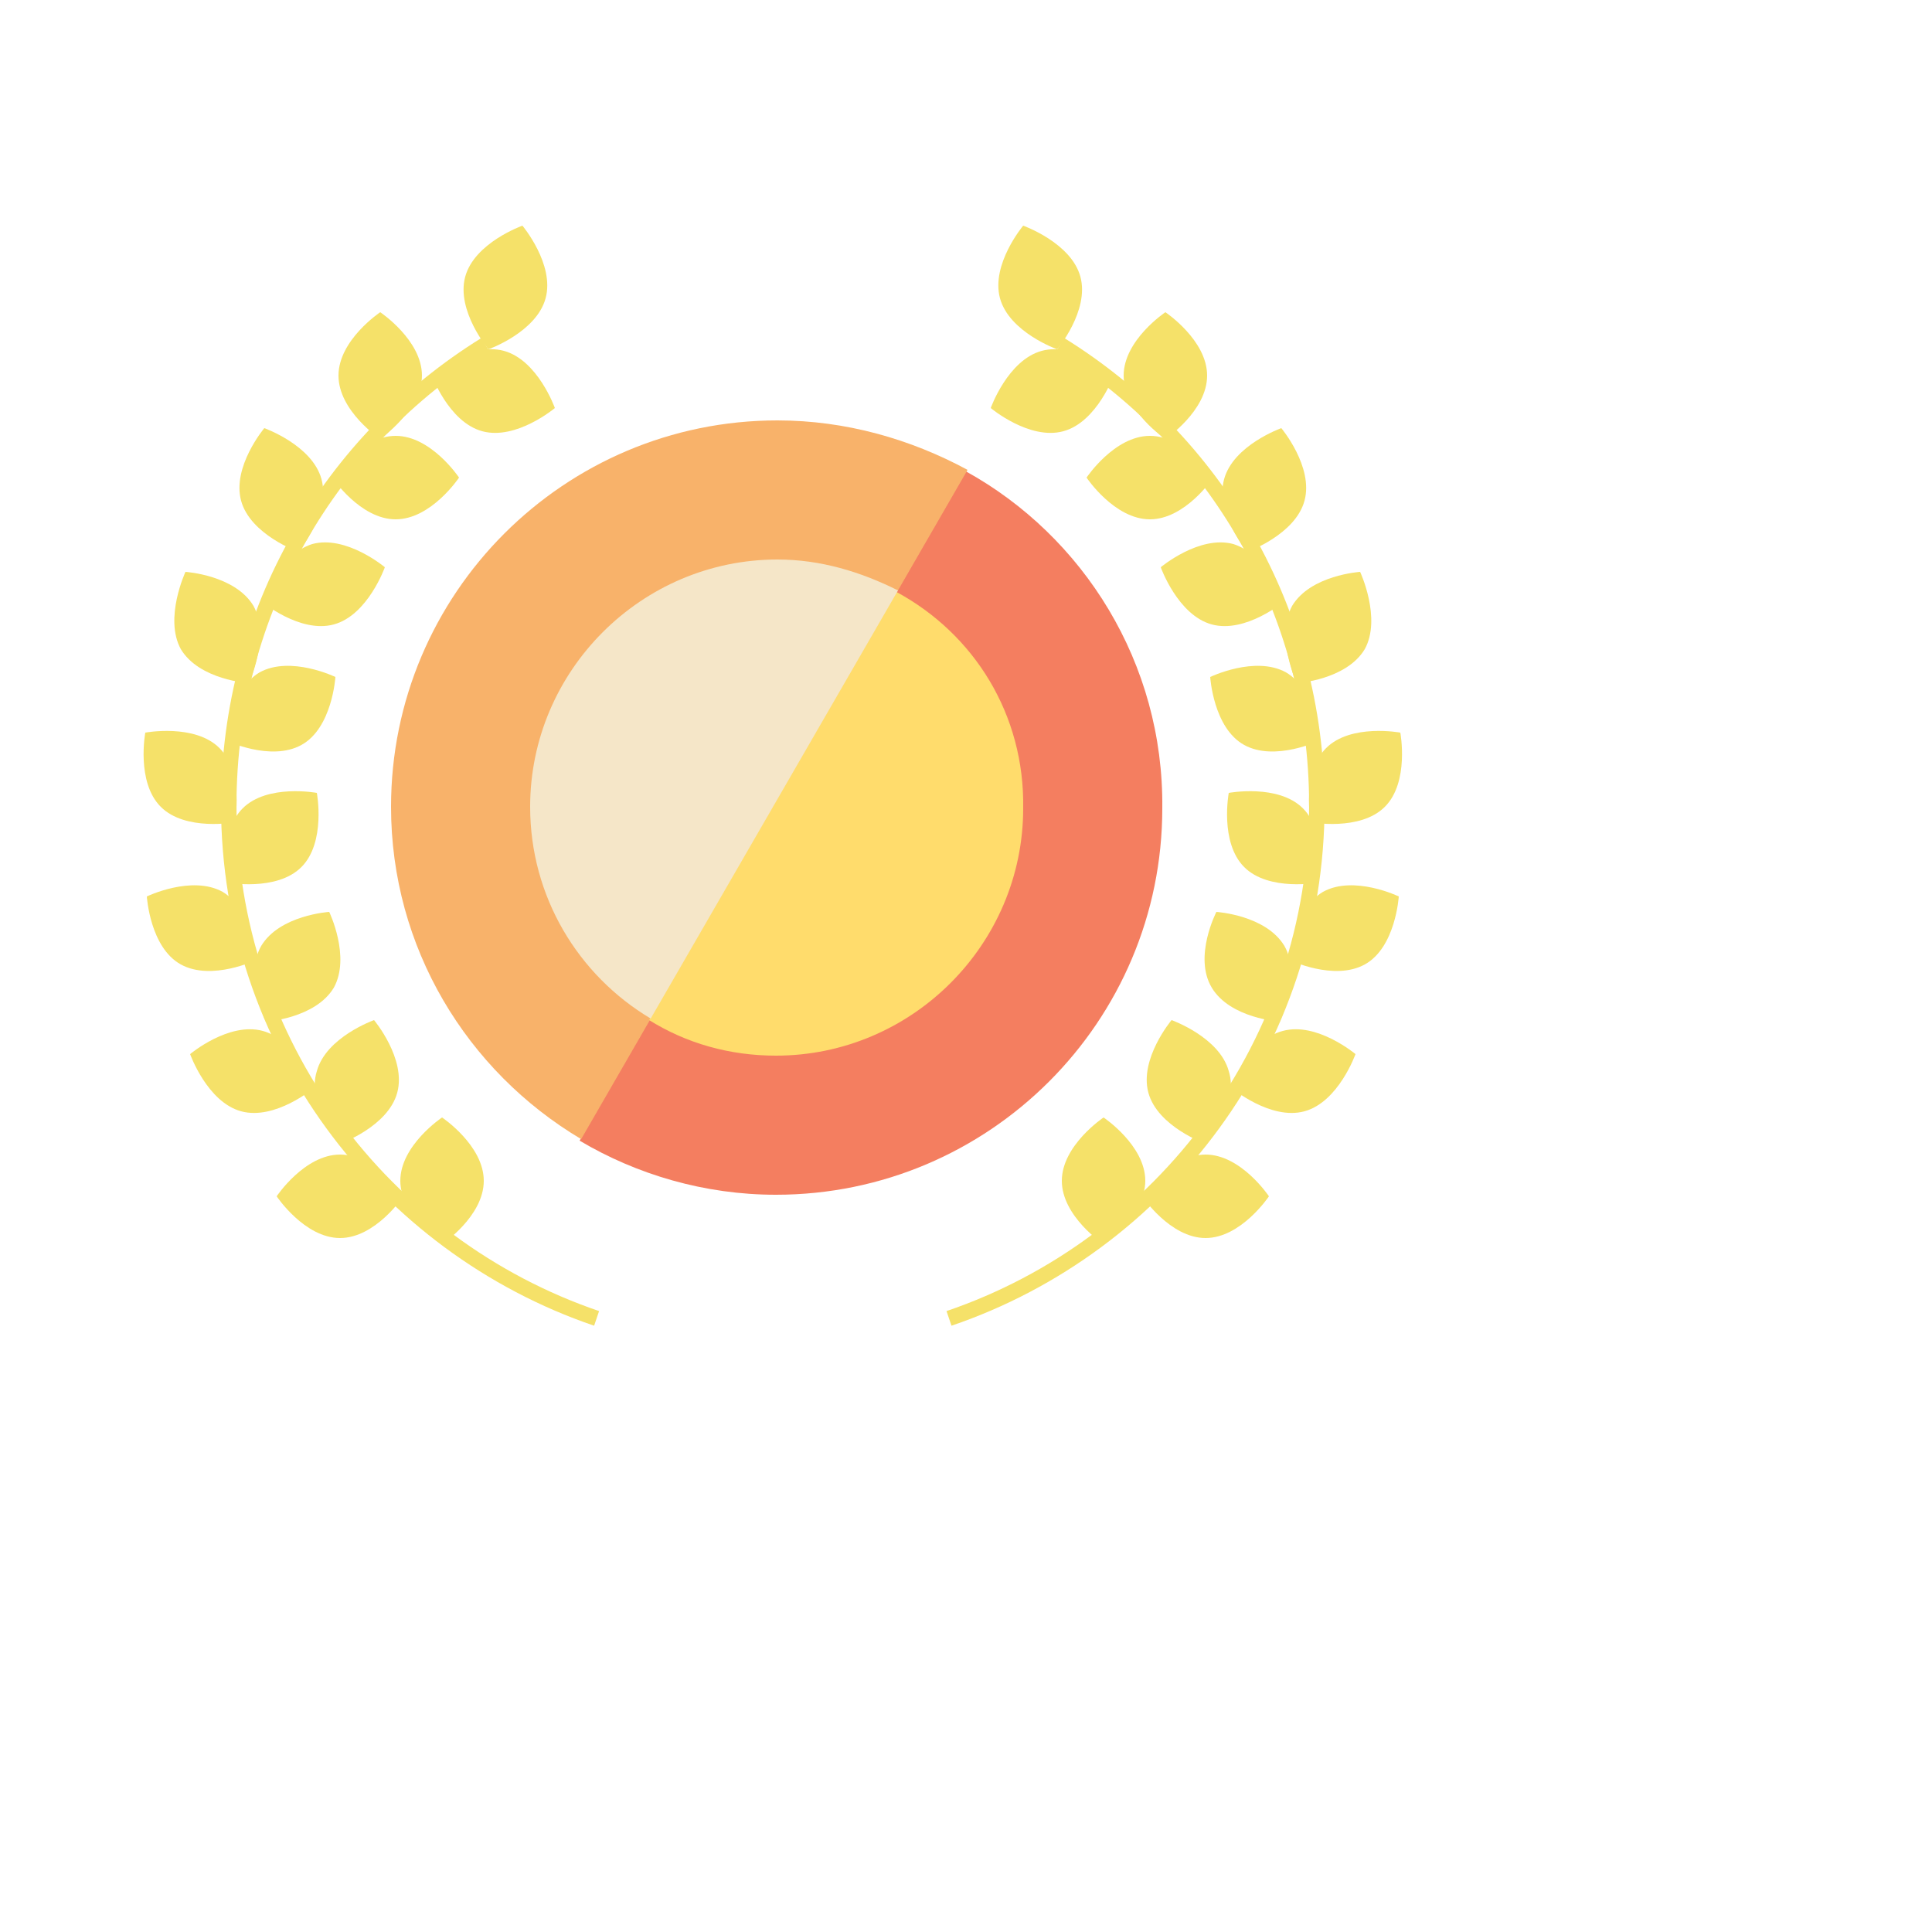
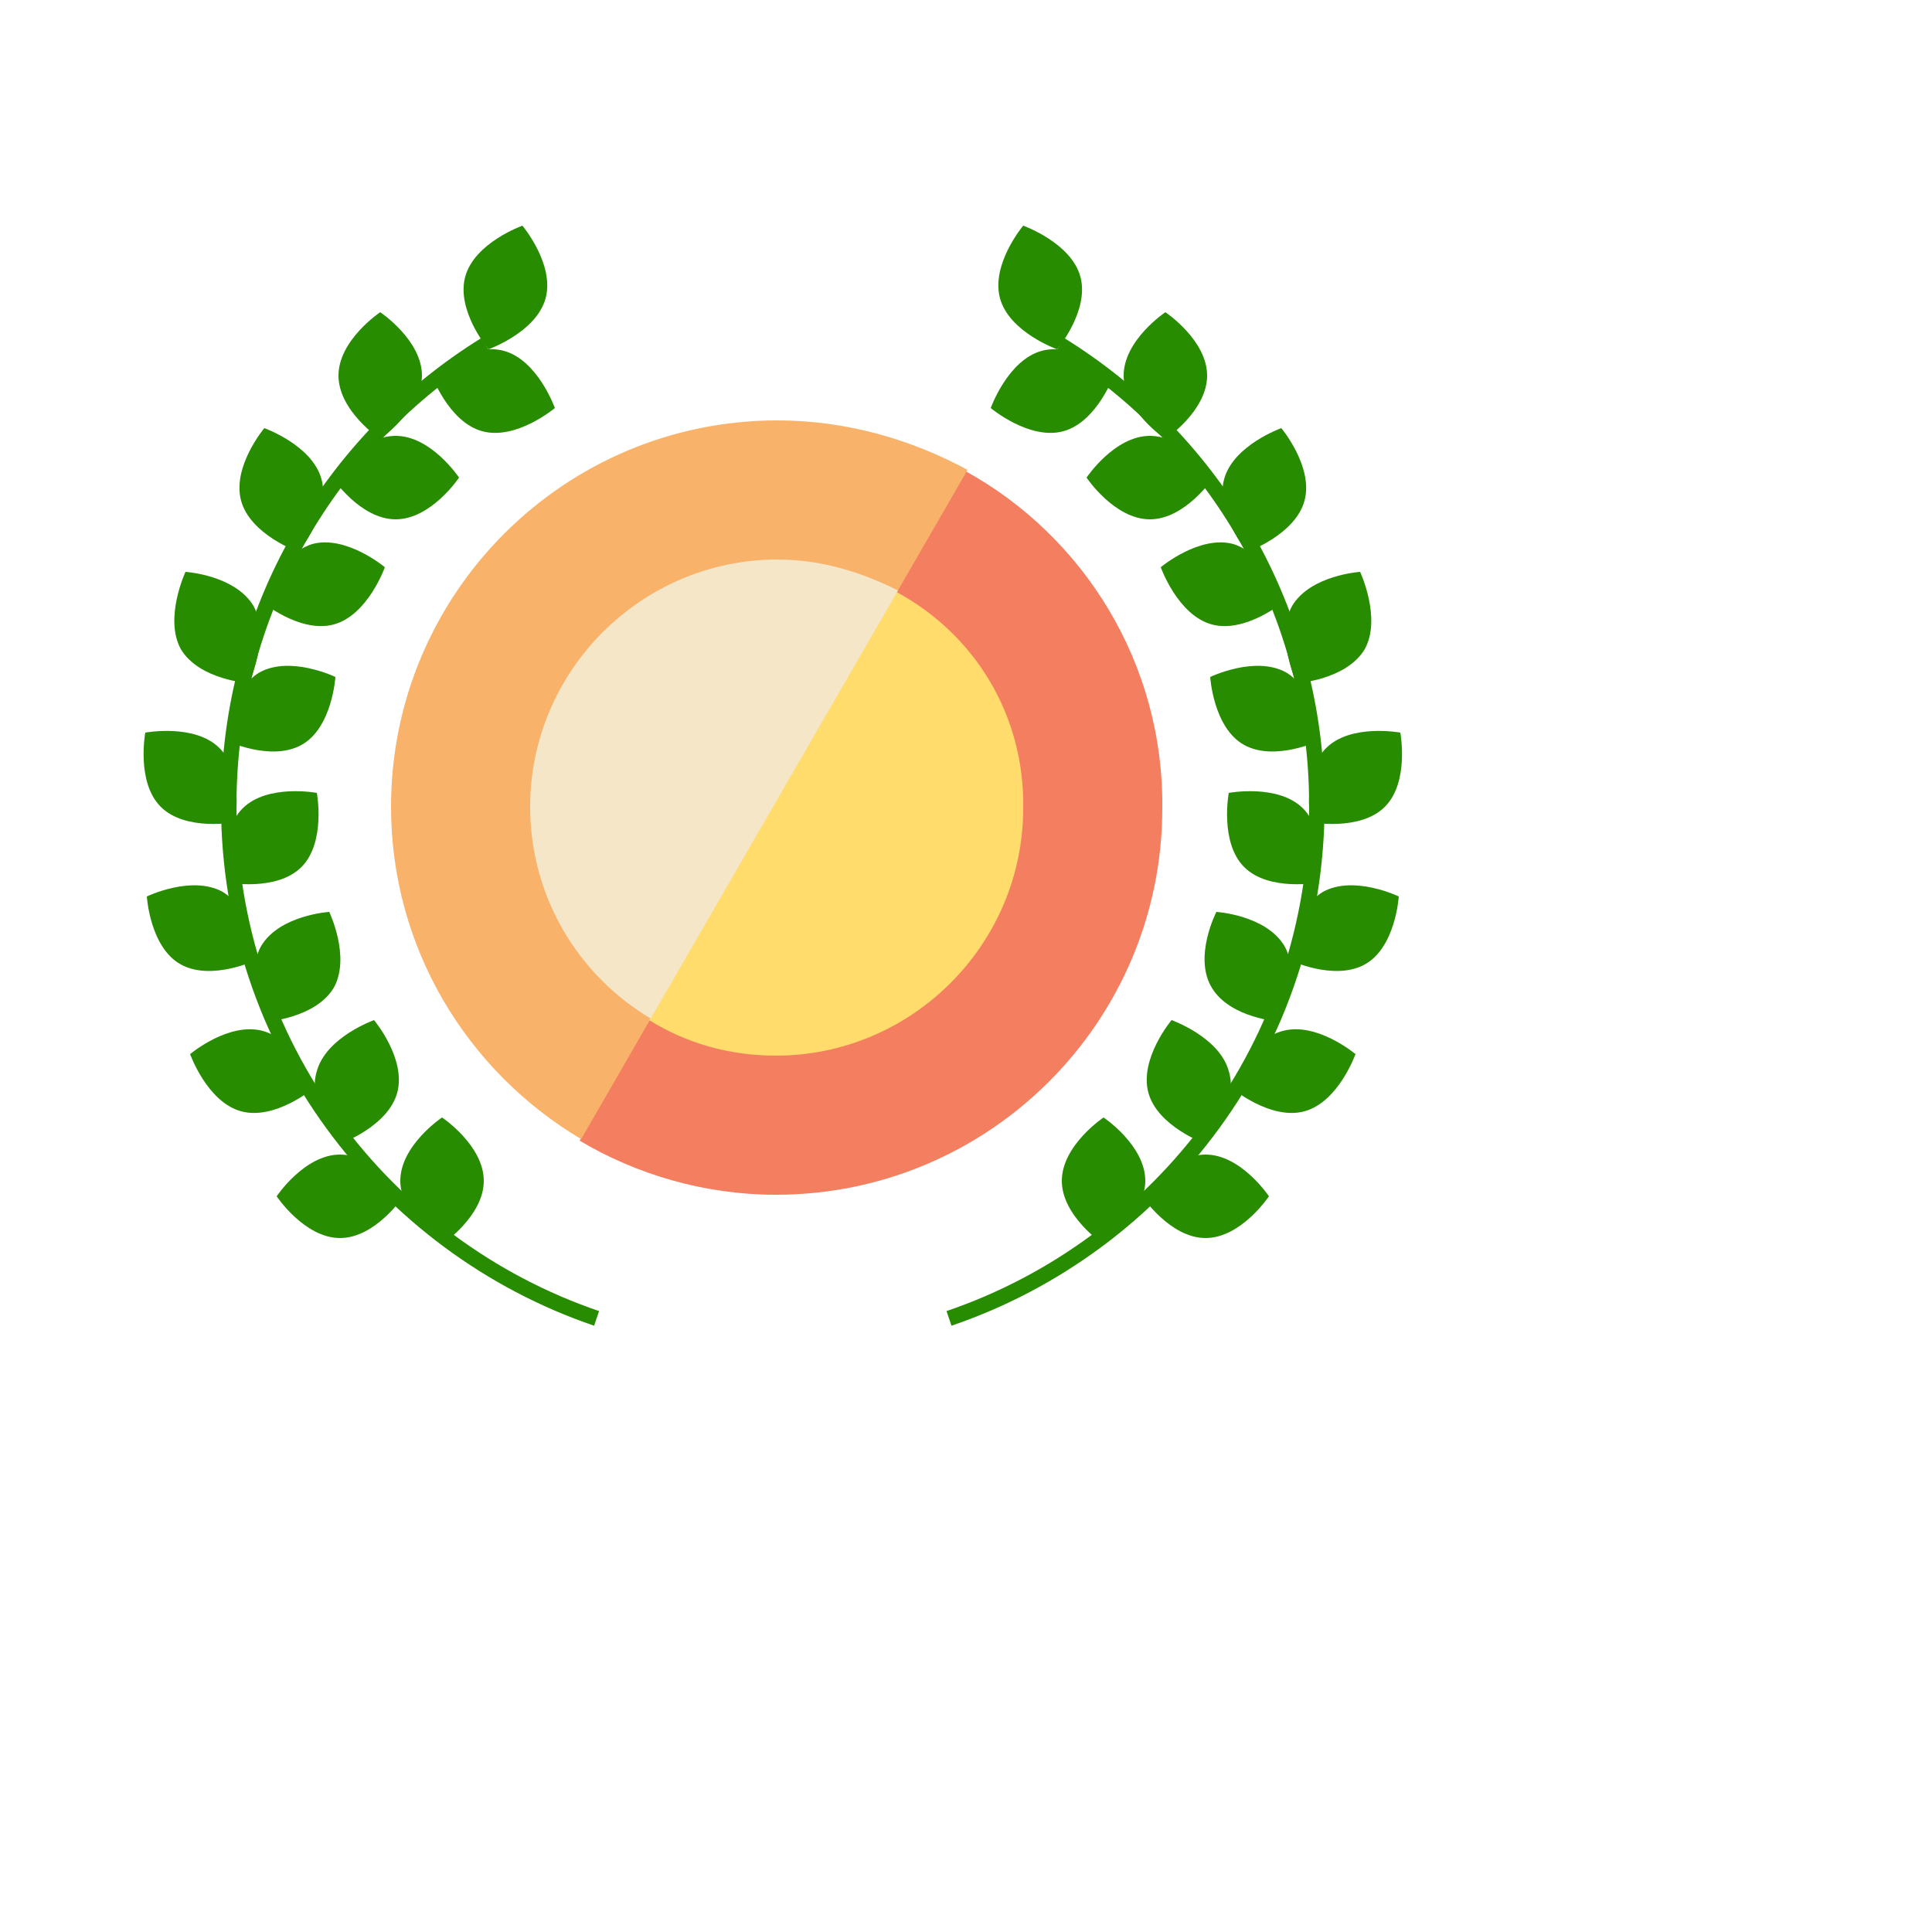
- <svg xmlns="http://www.w3.org/2000/svg" xml:space="preserve" viewBox="0 0 100 100" y="0" x="0" id="圖層_1" version="1.1" width="100px" height="100px" style="width:100%;height:100%;background-size:initial;background-repeat-y:initial;background-repeat-x:initial;background-position-y:initial;background-position-x:initial;background-origin:initial;background-image:initial;background-color:rgb(255, 255, 255);background-clip:initial;background-attachment:initial;animation-play-state:paused">
+ <svg xmlns="http://www.w3.org/2000/svg" xml:space="preserve" viewBox="0 0 100 100" y="0" x="0" id="圖層_1" version="1.1" width="100px" height="100px" style="width:100%;height:100%;background-size:initial;background-repeat-y:initial;background-repeat-x:initial;background-position-y:initial;background-position-x:initial;background-origin:initial;background-color:initial;background-clip:initial;background-attachment:initial;animation-play-state:paused">
  <g class="ldl-scale" style="transform-origin:50% 50%;transform:rotate(0deg) scale(0.8, 0.8);animation-play-state:paused">
    <g style="animation-play-state:paused">
      <path fill="#f47e60" d="M62.5 30.5l-25 43.3c3.7 2.2 8.1 3.5 12.7 3.5 13.8 0 25-11.2 25-25 .1-9.4-5.1-17.6-12.7-21.8z" style="fill:rgb(244, 126, 96);animation-play-state:paused" />
      <path fill="#f8b26a" d="M50.3 27.2c-13.8 0-25 11.2-25 25 0 9.1 4.9 17.1 12.3 21.5l25-43.3c-3.7-2-7.9-3.2-12.3-3.2z" style="fill:rgb(248, 178, 106);animation-play-state:paused" />
      <path fill="#ffdc6c" d="M58 38.3L42 66c2.4 1.5 5.2 2.3 8.2 2.3 8.8 0 16-7.2 16-16 .1-6.1-3.2-11.3-8.2-14z" style="fill:rgb(255, 220, 108);animation-play-state:paused" />
      <path fill="#f5e6c8" d="M50.3 36.2c-8.8 0-16 7.2-16 16 0 5.8 3.1 10.9 7.8 13.7l16-27.7c-2.4-1.2-5-2-7.8-2z" style="fill:rgb(245, 230, 200);animation-play-state:paused" />
    </g>
    <g style="animation-play-state:paused">
-       <path fill="#f5e169" d="M71.4 80.5s-2.7-1.8-2.7-4.1 2.7-4.1 2.7-4.1 2.7 1.8 2.7 4.1c0 2.2-2.7 4.1-2.7 4.1z" style="fill:rgb(245, 225, 105);animation-play-state:paused" />
-       <path fill="#f5e169" d="M73.9 77.4s1.8 2.7 4.1 2.7 4.1-2.7 4.1-2.7-1.8-2.7-4.1-2.7c-2.2 0-4.1 2.7-4.1 2.7z" style="fill:rgb(245, 225, 105);animation-play-state:paused" />
-       <path fill="#f5e169" d="M78 74s-3.1-1.1-3.7-3.3c-.6-2.2 1.5-4.7 1.5-4.7s3.1 1.1 3.7 3.3C80.2 71.5 78 74 78 74z" style="fill:rgb(245, 225, 105);animation-play-state:paused" />
-       <path fill="#f5e169" d="M79.7 70.4s2.5 2.1 4.7 1.5c2.2-.6 3.3-3.7 3.3-3.7s-2.5-2.1-4.7-1.5c-2.3.6-3.3 3.7-3.3 3.7z" style="fill:rgb(245, 225, 105);animation-play-state:paused" />
-       <path fill="#f5e169" d="M82.8 66.1s-3.2-.2-4.4-2.2.3-4.9.3-4.9 3.2.2 4.4 2.2c1.1 1.9-.3 4.9-.3 4.9z" style="fill:rgb(245, 225, 105);animation-play-state:paused" />
-       <path fill="#f5e169" d="M83.4 62.1s2.9 1.4 4.9.3c2-1.1 2.2-4.4 2.2-4.4s-2.9-1.4-4.9-.3c-2 1.2-2.2 4.4-2.2 4.4z" style="fill:rgb(245, 225, 105);animation-play-state:paused" />
-       <path fill="#f5e169" d="M85.3 57.1s-3.2.6-4.8-1c-1.6-1.6-1-4.8-1-4.8s3.2-.6 4.8 1 1 4.8 1 4.8z" style="fill:rgb(245, 225, 105);animation-play-state:paused" />
-       <path fill="#f5e169" d="M84.8 53.2s3.2.6 4.8-1c1.6-1.6 1-4.8 1-4.8s-3.2-.6-4.8 1c-1.6 1.6-1 4.8-1 4.8z" style="fill:rgb(245, 225, 105);animation-play-state:paused" />
-       <path fill="#f5e169" d="M85.4 47.9s-2.9 1.4-4.9.3c-2-1.1-2.2-4.4-2.2-4.4s2.9-1.4 4.9-.3c1.9 1.1 2.2 4.4 2.2 4.4z" style="fill:rgb(245, 225, 105);animation-play-state:paused" />
-       <path fill="#f5e169" d="M83.9 44.2s3.2-.2 4.4-2.2c1.1-2-.3-5-.3-5s-3.2.2-4.4 2.2c-1.1 2 .3 5 .3 5z" style="fill:rgb(245, 225, 105);animation-play-state:paused" />
-       <path fill="#f5e169" d="M83.1 38.9s-2.5 2.1-4.7 1.5c-2.2-.6-3.3-3.7-3.3-3.7s2.5-2.1 4.7-1.5c2.2.7 3.3 3.7 3.3 3.7z" style="fill:rgb(245, 225, 105);animation-play-state:paused" />
-       <path fill="#f5e169" d="M80.7 35.7s3.1-1.1 3.7-3.3-1.5-4.7-1.5-4.7-3.1 1.1-3.7 3.3c-.6 2.2 1.5 4.7 1.5 4.7z" style="fill:rgb(245, 225, 105);animation-play-state:paused" />
-       <path fill="#f5e169" d="M78.5 30.9s-1.8 2.7-4.1 2.7-4.1-2.7-4.1-2.7 1.8-2.7 4.1-2.7 4.1 2.7 4.1 2.7z" style="fill:rgb(245, 225, 105);animation-play-state:paused" />
-       <path fill="#f5e169" d="M75.4 28.4s2.7-1.8 2.7-4.1-2.7-4.1-2.7-4.1-2.7 1.8-2.7 4.1 2.7 4.1 2.7 4.1z" style="fill:rgb(245, 225, 105);animation-play-state:paused" />
-       <path fill="#f5e169" d="M72.1 24.2s-1.1 3.1-3.3 3.7-4.7-1.5-4.7-1.5 1.1-3.1 3.3-3.7c2.2-.6 4.7 1.5 4.7 1.5z" style="fill:rgb(245, 225, 105);animation-play-state:paused" />
-       <path fill="#f5e169" d="M68.4 22.6s2.1-2.5 1.5-4.7-3.7-3.3-3.7-3.3-2.1 2.5-1.5 4.7 3.7 3.3 3.7 3.3z" style="fill:rgb(245, 225, 105);animation-play-state:paused" />
-       <path stroke-miterlimit="10" stroke="#f5e169" fill="none" d="M68.6 22.3c10 6.2 16.6 17.2 16.6 29.8 0 15.4-10 28.5-23.8 33.2" style="stroke:rgb(245, 225, 105);animation-play-state:paused" />
+       <path fill="#f5e169" d="M71.4 80.5s-2.7-1.8-2.7-4.1 2.7-4.1 2.7-4.1 2.7 1.8 2.7 4.1c0 2.2-2.7 4.1-2.7 4.1z" style="fill:rgb(40, 140, 0);animation-play-state:paused" />
+       <path fill="#f5e169" d="M73.9 77.4s1.8 2.7 4.1 2.7 4.1-2.7 4.1-2.7-1.8-2.7-4.1-2.7c-2.2 0-4.1 2.7-4.1 2.7z" style="fill:rgb(40, 140, 0);animation-play-state:paused" />
+       <path fill="#f5e169" d="M78 74s-3.1-1.1-3.7-3.3c-.6-2.2 1.5-4.7 1.5-4.7s3.1 1.1 3.7 3.3C80.2 71.5 78 74 78 74z" style="fill:rgb(40, 140, 0);animation-play-state:paused" />
+       <path fill="#f5e169" d="M79.7 70.4s2.5 2.1 4.7 1.5c2.2-.6 3.3-3.7 3.3-3.7s-2.5-2.1-4.7-1.5c-2.3.6-3.3 3.7-3.3 3.7z" style="fill:rgb(40, 140, 0);animation-play-state:paused" />
+       <path fill="#f5e169" d="M82.8 66.1s-3.2-.2-4.4-2.2.3-4.9.3-4.9 3.2.2 4.4 2.2c1.1 1.9-.3 4.9-.3 4.9z" style="fill:rgb(40, 140, 0);animation-play-state:paused" />
+       <path fill="#f5e169" d="M83.4 62.1s2.9 1.4 4.9.3c2-1.1 2.2-4.4 2.2-4.4s-2.9-1.4-4.9-.3c-2 1.2-2.2 4.4-2.2 4.4z" style="fill:rgb(40, 140, 0);animation-play-state:paused" />
+       <path fill="#f5e169" d="M85.3 57.1s-3.2.6-4.8-1c-1.6-1.6-1-4.8-1-4.8s3.2-.6 4.8 1 1 4.8 1 4.8z" style="fill:rgb(40, 140, 0);animation-play-state:paused" />
+       <path fill="#f5e169" d="M84.8 53.2s3.2.6 4.8-1c1.6-1.6 1-4.8 1-4.8s-3.2-.6-4.8 1c-1.6 1.6-1 4.8-1 4.8z" style="fill:rgb(40, 140, 0);animation-play-state:paused" />
+       <path fill="#f5e169" d="M85.4 47.9s-2.9 1.4-4.9.3c-2-1.1-2.2-4.4-2.2-4.4s2.9-1.4 4.9-.3c1.9 1.1 2.2 4.4 2.2 4.4z" style="fill:rgb(40, 140, 0);animation-play-state:paused" />
+       <path fill="#f5e169" d="M83.9 44.2s3.2-.2 4.4-2.2c1.1-2-.3-5-.3-5s-3.2.2-4.4 2.2c-1.1 2 .3 5 .3 5z" style="fill:rgb(40, 140, 0);animation-play-state:paused" />
+       <path fill="#f5e169" d="M83.1 38.9s-2.5 2.1-4.7 1.5c-2.2-.6-3.3-3.7-3.3-3.7s2.5-2.1 4.7-1.5c2.2.7 3.3 3.7 3.3 3.7z" style="fill:rgb(40, 140, 0);animation-play-state:paused" />
+       <path fill="#f5e169" d="M80.7 35.7s3.1-1.1 3.7-3.3-1.5-4.7-1.5-4.7-3.1 1.1-3.7 3.3c-.6 2.2 1.5 4.7 1.5 4.7z" style="fill:rgb(40, 140, 0);animation-play-state:paused" />
+       <path fill="#f5e169" d="M78.5 30.9s-1.8 2.7-4.1 2.7-4.1-2.7-4.1-2.7 1.8-2.7 4.1-2.7 4.1 2.7 4.1 2.7z" style="fill:rgb(40, 140, 0);animation-play-state:paused" />
+       <path fill="#f5e169" d="M75.4 28.4s2.7-1.8 2.7-4.1-2.7-4.1-2.7-4.1-2.7 1.8-2.7 4.1 2.7 4.1 2.7 4.1z" style="fill:rgb(40, 140, 0);animation-play-state:paused" />
+       <path fill="#f5e169" d="M72.1 24.2s-1.1 3.1-3.3 3.7-4.7-1.5-4.7-1.5 1.1-3.1 3.3-3.7c2.2-.6 4.7 1.5 4.7 1.5z" style="fill:rgb(40, 140, 0);animation-play-state:paused" />
+       <path fill="#f5e169" d="M68.4 22.6s2.1-2.5 1.5-4.7-3.7-3.3-3.7-3.3-2.1 2.5-1.5 4.7 3.7 3.3 3.7 3.3z" style="fill:rgb(40, 140, 0);animation-play-state:paused" />
+       <path stroke-miterlimit="10" stroke="#f5e169" fill="none" d="M68.6 22.3c10 6.2 16.6 17.2 16.6 29.8 0 15.4-10 28.5-23.8 33.2" style="stroke:rgb(40, 140, 0);animation-play-state:paused" />
    </g>
    <g style="animation-play-state:paused">
-       <path fill="#f5e169" d="M28.6 80.5s2.7-1.8 2.7-4.1-2.7-4.1-2.7-4.1-2.7 1.8-2.7 4.1c0 2.2 2.7 4.1 2.7 4.1z" style="fill:rgb(245, 225, 105);animation-play-state:paused" />
-       <path fill="#f5e169" d="M26.1 77.4s-1.8 2.7-4.1 2.7-4.1-2.7-4.1-2.7 1.8-2.7 4.1-2.7 4.1 2.7 4.1 2.7z" style="fill:rgb(245, 225, 105);animation-play-state:paused" />
-       <path fill="#f5e169" d="M22 74s3.1-1.1 3.7-3.3c.6-2.2-1.5-4.7-1.5-4.7s-3.1 1.1-3.7 3.3C19.8 71.5 22 74 22 74z" style="fill:rgb(245, 225, 105);animation-play-state:paused" />
-       <path fill="#f5e169" d="M20.3 70.4s-2.5 2.1-4.7 1.5-3.3-3.7-3.3-3.7 2.5-2.1 4.7-1.5 3.3 3.7 3.3 3.7z" style="fill:rgb(245, 225, 105);animation-play-state:paused" />
-       <path fill="#f5e169" d="M17.2 66.1s3.2-.2 4.4-2.2c1.1-2-.3-4.9-.3-4.9s-3.2.2-4.4 2.2c-1.1 1.9.3 4.9.3 4.9z" style="fill:rgb(245, 225, 105);animation-play-state:paused" />
-       <path fill="#f5e169" d="M16.6 62.1s-2.9 1.4-4.9.3c-2-1.1-2.2-4.4-2.2-4.4s2.9-1.4 4.9-.3c2 1.2 2.2 4.4 2.2 4.4z" style="fill:rgb(245, 225, 105);animation-play-state:paused" />
-       <path fill="#f5e169" d="M14.7 57.1s3.2.6 4.8-1c1.6-1.6 1-4.8 1-4.8s-3.2-.6-4.8 1-1 4.8-1 4.8z" style="fill:rgb(245, 225, 105);animation-play-state:paused" />
-       <path fill="#f5e169" d="M15.2 53.2s-3.2.6-4.8-1-1-4.8-1-4.8 3.2-.6 4.8 1 1 4.8 1 4.8z" style="fill:rgb(245, 225, 105);animation-play-state:paused" />
-       <path fill="#f5e169" d="M14.6 47.9s2.9 1.4 4.9.3c2-1.1 2.2-4.4 2.2-4.4s-2.9-1.4-4.9-.3c-1.9 1.1-2.2 4.4-2.2 4.4z" style="fill:rgb(245, 225, 105);animation-play-state:paused" />
-       <path fill="#f5e169" d="M16.1 44.2s-3.2-.2-4.4-2.2c-1.1-2 .3-5 .3-5s3.2.2 4.4 2.2c1.1 2-.3 5-.3 5z" style="fill:rgb(245, 225, 105);animation-play-state:paused" />
-       <path fill="#f5e169" d="M16.9 38.9s2.5 2.1 4.7 1.5c2.2-.6 3.3-3.7 3.3-3.7s-2.5-2.1-4.7-1.5c-2.2.7-3.3 3.7-3.3 3.7z" style="fill:rgb(245, 225, 105);animation-play-state:paused" />
-       <path fill="#f5e169" d="M19.3 35.7s-3.1-1.1-3.7-3.3 1.5-4.7 1.5-4.7 3.1 1.1 3.7 3.3c.6 2.2-1.5 4.7-1.5 4.7z" style="fill:rgb(245, 225, 105);animation-play-state:paused" />
-       <path fill="#f5e169" d="M21.5 30.9s1.8 2.7 4.1 2.7 4.1-2.7 4.1-2.7-1.8-2.7-4.1-2.7-4.1 2.7-4.1 2.7z" style="fill:rgb(245, 225, 105);animation-play-state:paused" />
-       <path fill="#f5e169" d="M24.6 28.4s-2.7-1.8-2.7-4.1 2.7-4.1 2.7-4.1 2.7 1.8 2.7 4.1c0 2.2-2.7 4.1-2.7 4.1z" style="fill:rgb(245, 225, 105);animation-play-state:paused" />
-       <path fill="#f5e169" d="M27.9 24.2s1.1 3.1 3.3 3.7 4.7-1.5 4.7-1.5-1.1-3.1-3.3-3.7-4.7 1.5-4.7 1.5z" style="fill:rgb(245, 225, 105);animation-play-state:paused" />
-       <path fill="#f5e169" d="M31.6 22.6s-2.1-2.5-1.5-4.7 3.7-3.3 3.7-3.3 2.1 2.5 1.5 4.7-3.7 3.3-3.7 3.3z" style="fill:rgb(245, 225, 105);animation-play-state:paused" />
-       <path stroke-miterlimit="10" stroke="#f5e169" fill="none" d="M31.4 22.3c-10 6.2-16.6 17.2-16.6 29.8 0 15.4 10 28.5 23.8 33.2" style="stroke:rgb(245, 225, 105);animation-play-state:paused" />
+       <path fill="#f5e169" d="M28.6 80.5s2.7-1.8 2.7-4.1-2.7-4.1-2.7-4.1-2.7 1.8-2.7 4.1c0 2.2 2.7 4.1 2.7 4.1z" style="fill:rgb(40, 140, 0);animation-play-state:paused" />
+       <path fill="#f5e169" d="M26.1 77.4s-1.8 2.7-4.1 2.7-4.1-2.7-4.1-2.7 1.8-2.7 4.1-2.7 4.1 2.7 4.1 2.7z" style="fill:rgb(40, 140, 0);animation-play-state:paused" />
+       <path fill="#f5e169" d="M22 74s3.1-1.1 3.7-3.3c.6-2.2-1.5-4.7-1.5-4.7s-3.1 1.1-3.7 3.3C19.8 71.5 22 74 22 74z" style="fill:rgb(40, 140, 0);animation-play-state:paused" />
+       <path fill="#f5e169" d="M20.3 70.4s-2.5 2.1-4.7 1.5-3.3-3.7-3.3-3.7 2.5-2.1 4.7-1.5 3.3 3.7 3.3 3.7z" style="fill:rgb(40, 140, 0);animation-play-state:paused" />
+       <path fill="#f5e169" d="M17.2 66.1s3.2-.2 4.4-2.2c1.1-2-.3-4.9-.3-4.9s-3.2.2-4.4 2.2c-1.1 1.9.3 4.9.3 4.9z" style="fill:rgb(40, 140, 0);animation-play-state:paused" />
+       <path fill="#f5e169" d="M16.6 62.1s-2.9 1.4-4.9.3c-2-1.1-2.2-4.4-2.2-4.4s2.9-1.4 4.9-.3c2 1.2 2.2 4.4 2.2 4.4z" style="fill:rgb(40, 140, 0);animation-play-state:paused" />
+       <path fill="#f5e169" d="M14.7 57.1s3.2.6 4.8-1c1.6-1.6 1-4.8 1-4.8s-3.2-.6-4.8 1-1 4.8-1 4.8z" style="fill:rgb(40, 140, 0);animation-play-state:paused" />
+       <path fill="#f5e169" d="M15.2 53.2s-3.2.6-4.8-1-1-4.8-1-4.8 3.2-.6 4.8 1 1 4.8 1 4.8z" style="fill:rgb(40, 140, 0);animation-play-state:paused" />
+       <path fill="#f5e169" d="M14.6 47.9s2.9 1.4 4.9.3c2-1.1 2.2-4.4 2.2-4.4s-2.9-1.4-4.9-.3c-1.9 1.1-2.2 4.4-2.2 4.4z" style="fill:rgb(40, 140, 0);animation-play-state:paused" />
+       <path fill="#f5e169" d="M16.1 44.2s-3.2-.2-4.4-2.2c-1.1-2 .3-5 .3-5s3.2.2 4.4 2.2c1.1 2-.3 5-.3 5z" style="fill:rgb(40, 140, 0);animation-play-state:paused" />
+       <path fill="#f5e169" d="M16.9 38.9s2.5 2.1 4.7 1.5c2.2-.6 3.3-3.7 3.3-3.7s-2.5-2.1-4.7-1.5c-2.2.7-3.3 3.7-3.3 3.7z" style="fill:rgb(40, 140, 0);animation-play-state:paused" />
+       <path fill="#f5e169" d="M19.3 35.7s-3.1-1.1-3.7-3.3 1.5-4.7 1.5-4.7 3.1 1.1 3.7 3.3c.6 2.2-1.5 4.7-1.5 4.7z" style="fill:rgb(40, 140, 0);animation-play-state:paused" />
+       <path fill="#f5e169" d="M21.5 30.9s1.8 2.7 4.1 2.7 4.1-2.7 4.1-2.7-1.8-2.7-4.1-2.7-4.1 2.7-4.1 2.7z" style="fill:rgb(40, 140, 0);animation-play-state:paused" />
+       <path fill="#f5e169" d="M24.6 28.4s-2.7-1.8-2.7-4.1 2.7-4.1 2.7-4.1 2.7 1.8 2.7 4.1c0 2.2-2.7 4.1-2.7 4.1z" style="fill:rgb(40, 140, 0);animation-play-state:paused" />
+       <path fill="#f5e169" d="M27.9 24.2s1.1 3.1 3.3 3.7 4.7-1.5 4.7-1.5-1.1-3.1-3.3-3.7-4.7 1.5-4.7 1.5z" style="fill:rgb(40, 140, 0);animation-play-state:paused" />
+       <path fill="#f5e169" d="M31.6 22.6s-2.1-2.5-1.5-4.7 3.7-3.3 3.7-3.3 2.1 2.5 1.5 4.7-3.7 3.3-3.7 3.3z" style="fill:rgb(40, 140, 0);animation-play-state:paused" />
+       <path stroke-miterlimit="10" stroke="#f5e169" fill="none" d="M31.4 22.3c-10 6.2-16.6 17.2-16.6 29.8 0 15.4 10 28.5 23.8 33.2" style="stroke:rgb(40, 140, 0);animation-play-state:paused" />
    </g>
  </g>
</svg>
